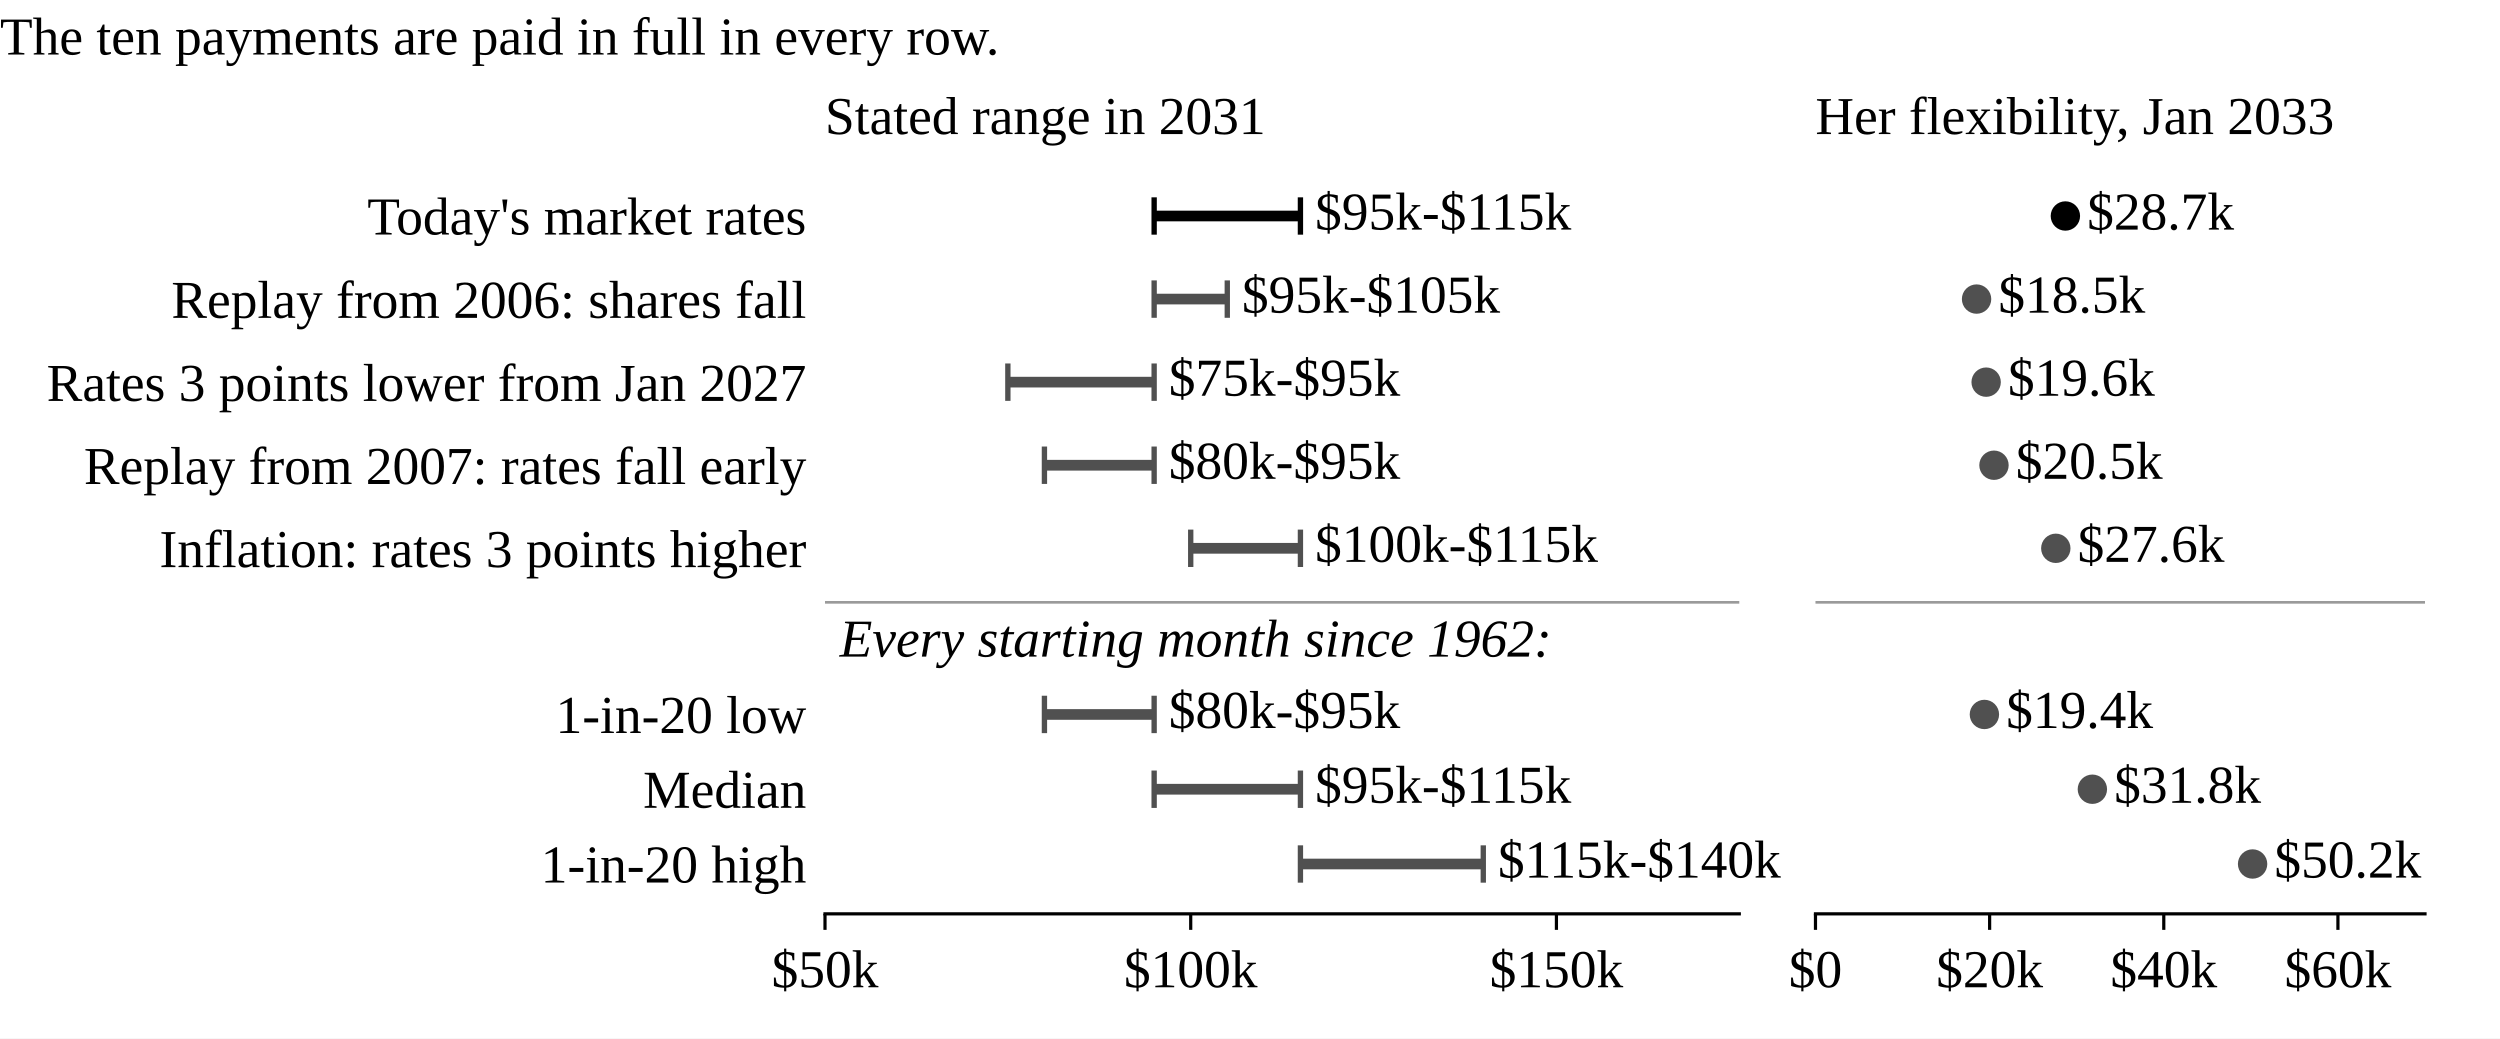
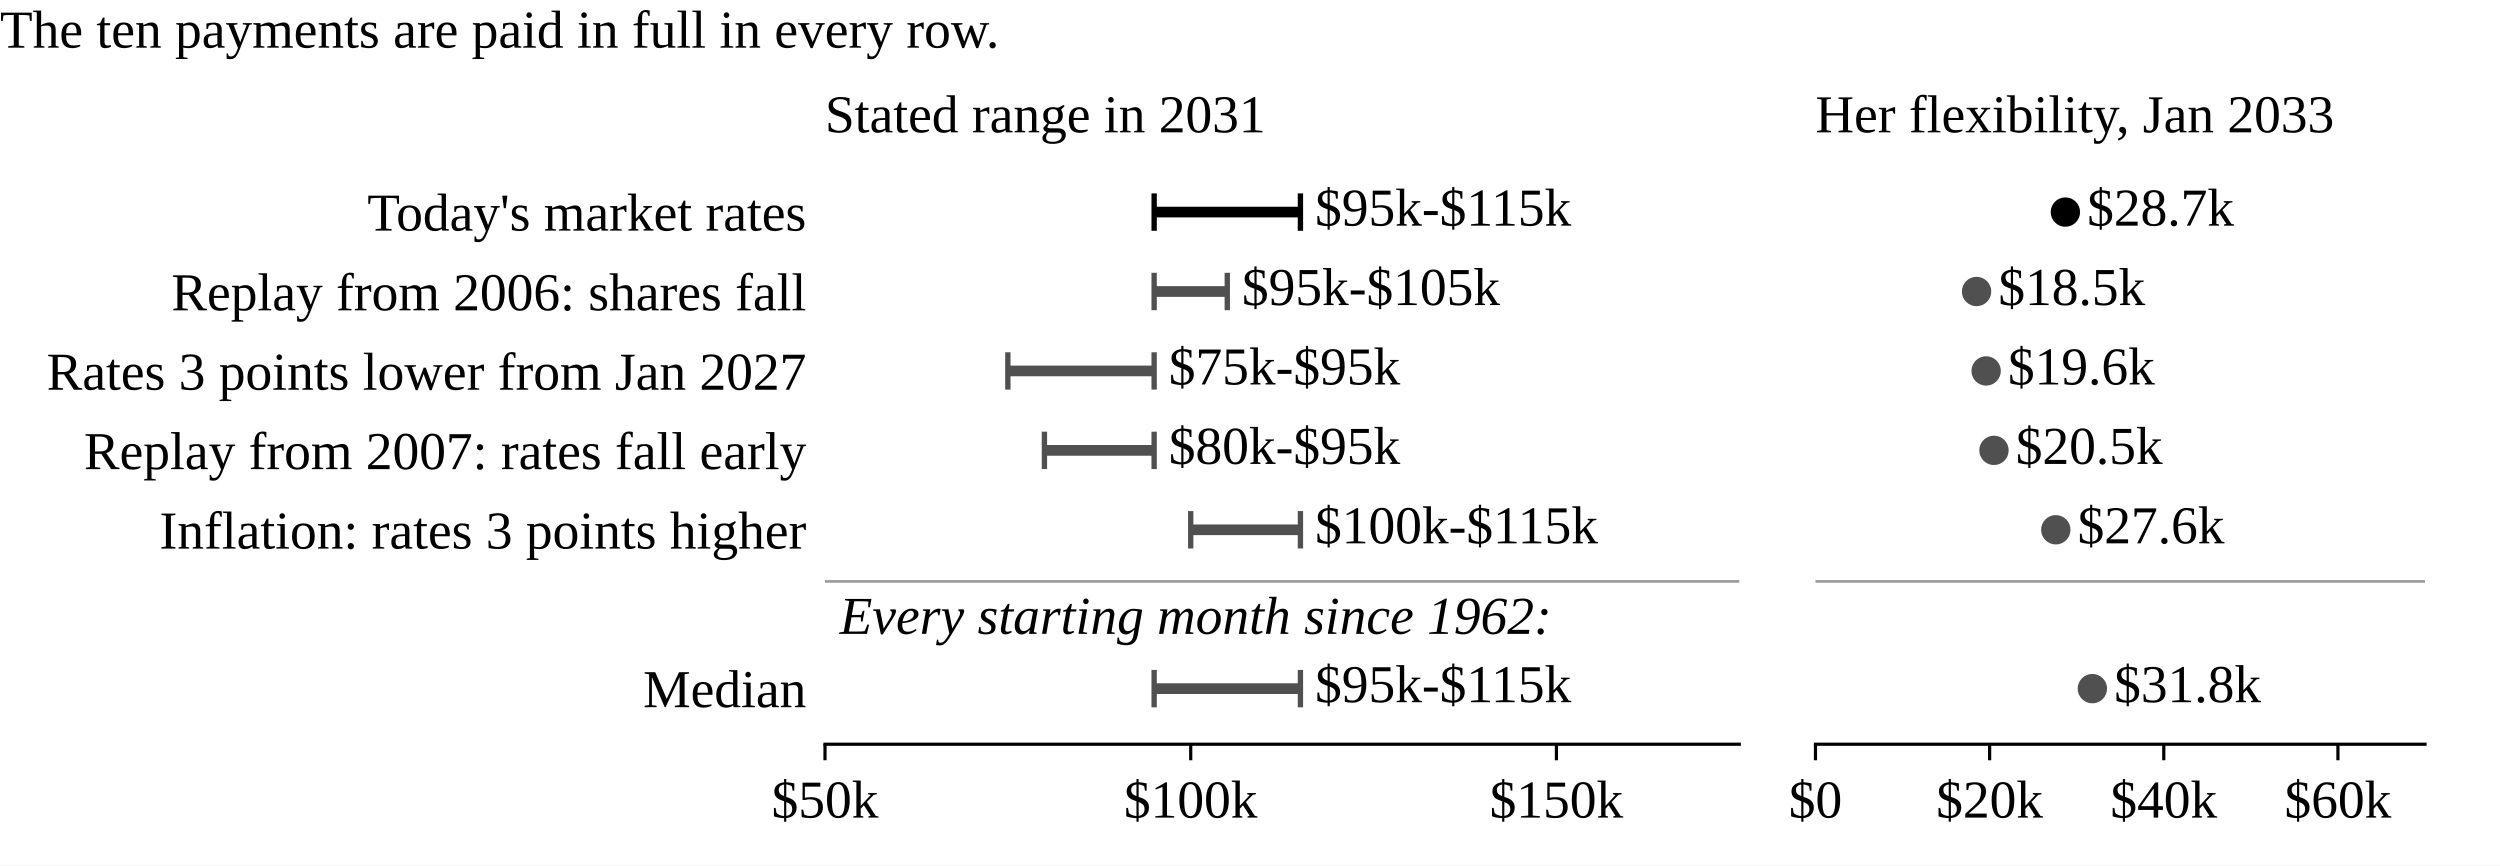
- <svg xmlns="http://www.w3.org/2000/svg" xmlns:xlink="http://www.w3.org/1999/xlink" width="468pt" height="194.4pt" viewBox="0 0 468 194.4" version="1.1">
+ <svg xmlns="http://www.w3.org/2000/svg" xmlns:xlink="http://www.w3.org/1999/xlink" width="468pt" height="162pt" viewBox="0 0 468 162" version="1.1">
  <defs>
    <style type="text/css">*{stroke-linejoin: round; stroke-linecap: butt}</style>
  </defs>
  <g id="figure_1">
    <g id="patch_1">
-       <path d="M 0 194.4  L 468 194.4  L 468 0  L 0 0  z " style="fill: #ffffff" />
+       <path d="M 0 162  L 468 162  L 468 0  L 0 0  z " style="fill: #ffffff" />
    </g>
    <g id="axes_1">
      <g id="patch_2">
-         <path d="M 154.44 171.072  L 325.594 171.072  L 325.594 31.104  L 154.44 31.104  z " style="fill: #ffffff" />
+         <path d="M 154.44 139.32  L 325.594 139.32  L 325.594 30.78  L 154.44 30.78  z " style="fill: #ffffff" />
      </g>
      <g id="matplotlib.axis_1">
        <g id="xtick_1">
          <g id="line2d_1">
            <defs>
-               <path id="ma8f4c01ef6" d="M 0 0  L 0 3  " style="stroke: #000000; stroke-width: 0.6" />
+               <path id="m6869a7bf47" d="M 0 0  L 0 3  " style="stroke: #000000; stroke-width: 0.6" />
            </defs>
            <g>
-               <use xlink:href="#ma8f4c01ef6" x="154.44" y="171.072" style="stroke: #000000; stroke-width: 0.6" />
+               <use xlink:href="#m6869a7bf47" x="154.44" y="139.32" style="stroke: #000000; stroke-width: 0.6" />
            </g>
          </g>
          <g id="text_1">
-             <text style="font-size: 10px; font-family: 'Liberation Serif'; text-anchor: middle" x="154.44" y="184.813" transform="rotate(-0 154.44 184.8126)">$50k</text>
+             <text style="font-size: 10px; font-family: 'Times New Roman', 'Liberation Serif', serif; text-anchor: middle" x="154.44" y="153.061" transform="rotate(-0 154.44 153.0606)">$50k</text>
          </g>
        </g>
        <g id="xtick_2">
          <g id="line2d_2">
            <g>
-               <use xlink:href="#ma8f4c01ef6" x="222.902" y="171.072" style="stroke: #000000; stroke-width: 0.6" />
+               <use xlink:href="#m6869a7bf47" x="222.902" y="139.32" style="stroke: #000000; stroke-width: 0.6" />
            </g>
          </g>
          <g id="text_2">
-             <text style="font-size: 10px; font-family: 'Liberation Serif'; text-anchor: middle" x="222.902" y="184.813" transform="rotate(-0 222.9017 184.8126)">$100k</text>
+             <text style="font-size: 10px; font-family: 'Times New Roman', 'Liberation Serif', serif; text-anchor: middle" x="222.902" y="153.061" transform="rotate(-0 222.9017 153.0606)">$100k</text>
          </g>
        </g>
        <g id="xtick_3">
          <g id="line2d_3">
            <g>
-               <use xlink:href="#ma8f4c01ef6" x="291.363" y="171.072" style="stroke: #000000; stroke-width: 0.6" />
+               <use xlink:href="#m6869a7bf47" x="291.363" y="139.32" style="stroke: #000000; stroke-width: 0.6" />
            </g>
          </g>
          <g id="text_3">
-             <text style="font-size: 10px; font-family: 'Liberation Serif'; text-anchor: middle" x="291.363" y="184.813" transform="rotate(-0 291.3634 184.8126)">$150k</text>
+             <text style="font-size: 10px; font-family: 'Times New Roman', 'Liberation Serif', serif; text-anchor: middle" x="291.363" y="153.061" transform="rotate(-0 291.3634 153.0606)">$150k</text>
          </g>
        </g>
      </g>
      <g id="matplotlib.axis_2">
        <g id="ytick_1">
          <g id="line2d_4" />
          <g id="text_4">
-             <text style="font-size: 10px; font-family: 'Liberation Serif'; text-anchor: end" x="150.94" y="43.905" transform="rotate(-0 150.94 43.90473)">Today's market rates</text>
+             <text style="font-size: 10px; font-family: 'Times New Roman', 'Liberation Serif', serif; text-anchor: end" x="150.94" y="43.171" transform="rotate(-0 150.94 43.17063)">Today's market rates</text>
          </g>
        </g>
        <g id="ytick_2">
          <g id="line2d_5" />
          <g id="text_5">
-             <text style="font-size: 10px; font-family: 'Liberation Serif'; text-anchor: end" x="150.94" y="59.508" transform="rotate(-0 150.94 59.50751)">Replay from 2006: shares fall</text>
+             <text style="font-size: 10px; font-family: 'Times New Roman', 'Liberation Serif', serif; text-anchor: end" x="150.94" y="58.09" transform="rotate(-0 150.94 58.0899)">Replay from 2006: shares fall</text>
          </g>
        </g>
        <g id="ytick_3">
          <g id="line2d_6" />
          <g id="text_6">
-             <text style="font-size: 10px; font-family: 'Liberation Serif'; text-anchor: end" x="150.94" y="75.06" transform="rotate(-0 150.94 75.05951)">Rates 3 points lower from Jan 2027</text>
+             <text style="font-size: 10px; font-family: 'Times New Roman', 'Liberation Serif', serif; text-anchor: end" x="150.94" y="72.958" transform="rotate(-0 150.94 72.95839)">Rates 3 points lower from Jan 2027</text>
          </g>
        </g>
        <g id="ytick_4">
          <g id="line2d_7" />
          <g id="text_7">
-             <text style="font-size: 10px; font-family: 'Liberation Serif'; text-anchor: end" x="150.94" y="90.612" transform="rotate(-0 150.94 90.61151)">Replay from 2007: rates fall early</text>
+             <text style="font-size: 10px; font-family: 'Times New Roman', 'Liberation Serif', serif; text-anchor: end" x="150.94" y="87.827" transform="rotate(-0 150.94 87.82689)">Replay from 2007: rates fall early</text>
          </g>
        </g>
        <g id="ytick_5">
          <g id="line2d_8" />
          <g id="text_8">
-             <text style="font-size: 10px; font-family: 'Liberation Serif'; text-anchor: end" x="150.94" y="106.164" transform="rotate(-0 150.94 106.1635)">Inflation: rates 3 points higher</text>
+             <text style="font-size: 10px; font-family: 'Times New Roman', 'Liberation Serif', serif; text-anchor: end" x="150.94" y="102.695" transform="rotate(-0 150.94 102.6954)">Inflation: rates 3 points higher</text>
          </g>
        </g>
        <g id="ytick_6">
          <g id="line2d_9" />
          <g id="text_9">
-             <text style="font-size: 10px; font-family: 'Liberation Serif'; text-anchor: end" x="150.94" y="137.217" transform="rotate(-0 150.94 137.2167)">1-in-20 low</text>
-           </g>
-         </g>
-         <g id="ytick_7">
-           <g id="line2d_10" />
-           <g id="text_10">
-             <text style="font-size: 10px; font-family: 'Liberation Serif'; text-anchor: end" x="150.94" y="151.214" transform="rotate(-0 150.94 151.2135)">Median</text>
-           </g>
-         </g>
-         <g id="ytick_8">
-           <g id="line2d_11" />
-           <g id="text_11">
-             <text style="font-size: 10px; font-family: 'Liberation Serif'; text-anchor: end" x="150.94" y="165.21" transform="rotate(-0 150.94 165.2103)">1-in-20 high</text>
-           </g>
+             <text style="font-size: 10px; font-family: 'Times New Roman', 'Liberation Serif', serif; text-anchor: end" x="150.94" y="132.382" transform="rotate(-0 150.94 132.3816)">Median</text>
+           </g>
+         </g>
+       </g>
+       <g id="line2d_10">
+         <path d="M 216.056 39.701  L 243.44 39.701  " clip-path="url(#p53cf11d47d)" style="fill: none; stroke: #000000; stroke-width: 2" />
+       </g>
+       <g id="line2d_11">
+         <defs>
+           <path id="m5168101a59" d="M 0 3.5  L 0 -3.5  " style="stroke: #000000" />
+         </defs>
+         <g clip-path="url(#p53cf11d47d)">
+           <use xlink:href="#m5168101a59" x="216.056" y="39.701" style="stroke: #000000" />
+           <use xlink:href="#m5168101a59" x="243.44" y="39.701" style="stroke: #000000" />
        </g>
      </g>
      <g id="line2d_12">
-         <path d="M 216.056 40.435  L 243.44 40.435  " clip-path="url(#pca06d0b50d)" style="fill: none; stroke: #000000; stroke-width: 2" />
+         <path d="M 216.056 54.57  L 229.748 54.57  " clip-path="url(#p53cf11d47d)" style="fill: none; stroke: #505050; stroke-width: 2" />
      </g>
      <g id="line2d_13">
        <defs>
-           <path id="mf9f142617b" d="M 0 3.5  L 0 -3.5  " style="stroke: #000000" />
+           <path id="mb29e89d49f" d="M 0 3.5  L 0 -3.5  " style="stroke: #505050" />
        </defs>
-         <g clip-path="url(#pca06d0b50d)">
-           <use xlink:href="#mf9f142617b" x="216.056" y="40.435" style="stroke: #000000" />
-           <use xlink:href="#mf9f142617b" x="243.44" y="40.435" style="stroke: #000000" />
+         <g clip-path="url(#p53cf11d47d)">
+           <use xlink:href="#mb29e89d49f" x="216.056" y="54.57" style="fill: #505050; stroke: #505050" />
+           <use xlink:href="#mb29e89d49f" x="229.748" y="54.57" style="fill: #505050; stroke: #505050" />
        </g>
      </g>
      <g id="line2d_14">
-         <path d="M 216.056 55.987  L 229.748 55.987  " clip-path="url(#pca06d0b50d)" style="fill: none; stroke: #505050; stroke-width: 2" />
+         <path d="M 188.671 69.438  L 216.056 69.438  " clip-path="url(#p53cf11d47d)" style="fill: none; stroke: #505050; stroke-width: 2" />
      </g>
      <g id="line2d_15">
-         <defs>
-           <path id="mf3da5dbf19" d="M 0 3.5  L 0 -3.5  " style="stroke: #505050" />
-         </defs>
-         <g clip-path="url(#pca06d0b50d)">
-           <use xlink:href="#mf3da5dbf19" x="216.056" y="55.987" style="fill: #505050; stroke: #505050" />
-           <use xlink:href="#mf3da5dbf19" x="229.748" y="55.987" style="fill: #505050; stroke: #505050" />
+         <g clip-path="url(#p53cf11d47d)">
+           <use xlink:href="#mb29e89d49f" x="188.671" y="69.438" style="fill: #505050; stroke: #505050" />
+           <use xlink:href="#mb29e89d49f" x="216.056" y="69.438" style="fill: #505050; stroke: #505050" />
        </g>
      </g>
      <g id="line2d_16">
-         <path d="M 188.671 71.539  L 216.056 71.539  " clip-path="url(#pca06d0b50d)" style="fill: none; stroke: #505050; stroke-width: 2" />
+         <path d="M 195.517 84.307  L 216.056 84.307  " clip-path="url(#p53cf11d47d)" style="fill: none; stroke: #505050; stroke-width: 2" />
      </g>
      <g id="line2d_17">
-         <g clip-path="url(#pca06d0b50d)">
-           <use xlink:href="#mf3da5dbf19" x="188.671" y="71.539" style="fill: #505050; stroke: #505050" />
-           <use xlink:href="#mf3da5dbf19" x="216.056" y="71.539" style="fill: #505050; stroke: #505050" />
+         <g clip-path="url(#p53cf11d47d)">
+           <use xlink:href="#mb29e89d49f" x="195.517" y="84.307" style="fill: #505050; stroke: #505050" />
+           <use xlink:href="#mb29e89d49f" x="216.056" y="84.307" style="fill: #505050; stroke: #505050" />
        </g>
      </g>
      <g id="line2d_18">
-         <path d="M 195.517 87.091  L 216.056 87.091  " clip-path="url(#pca06d0b50d)" style="fill: none; stroke: #505050; stroke-width: 2" />
+         <path d="M 222.902 99.175  L 243.44 99.175  " clip-path="url(#p53cf11d47d)" style="fill: none; stroke: #505050; stroke-width: 2" />
      </g>
      <g id="line2d_19">
-         <g clip-path="url(#pca06d0b50d)">
-           <use xlink:href="#mf3da5dbf19" x="195.517" y="87.091" style="fill: #505050; stroke: #505050" />
-           <use xlink:href="#mf3da5dbf19" x="216.056" y="87.091" style="fill: #505050; stroke: #505050" />
+         <g clip-path="url(#p53cf11d47d)">
+           <use xlink:href="#mb29e89d49f" x="222.902" y="99.175" style="fill: #505050; stroke: #505050" />
+           <use xlink:href="#mb29e89d49f" x="243.44" y="99.175" style="fill: #505050; stroke: #505050" />
        </g>
      </g>
      <g id="line2d_20">
-         <path d="M 222.902 102.643  L 243.44 102.643  " clip-path="url(#pca06d0b50d)" style="fill: none; stroke: #505050; stroke-width: 2" />
+         <path d="M 216.056 128.912  L 243.44 128.912  " clip-path="url(#p53cf11d47d)" style="fill: none; stroke: #505050; stroke-width: 2" />
      </g>
      <g id="line2d_21">
-         <g clip-path="url(#pca06d0b50d)">
-           <use xlink:href="#mf3da5dbf19" x="222.902" y="102.643" style="fill: #505050; stroke: #505050" />
-           <use xlink:href="#mf3da5dbf19" x="243.44" y="102.643" style="fill: #505050; stroke: #505050" />
+         <g clip-path="url(#p53cf11d47d)">
+           <use xlink:href="#mb29e89d49f" x="216.056" y="128.912" style="fill: #505050; stroke: #505050" />
+           <use xlink:href="#mb29e89d49f" x="243.44" y="128.912" style="fill: #505050; stroke: #505050" />
        </g>
      </g>
      <g id="line2d_22">
-         <path d="M 195.517 133.747  L 216.056 133.747  " clip-path="url(#pca06d0b50d)" style="fill: none; stroke: #505050; stroke-width: 2" />
-       </g>
-       <g id="line2d_23">
-         <g clip-path="url(#pca06d0b50d)">
-           <use xlink:href="#mf3da5dbf19" x="195.517" y="133.747" style="fill: #505050; stroke: #505050" />
-           <use xlink:href="#mf3da5dbf19" x="216.056" y="133.747" style="fill: #505050; stroke: #505050" />
-         </g>
-       </g>
-       <g id="line2d_24">
-         <path d="M 216.056 147.744  L 243.44 147.744  " clip-path="url(#pca06d0b50d)" style="fill: none; stroke: #505050; stroke-width: 2" />
-       </g>
-       <g id="line2d_25">
-         <g clip-path="url(#pca06d0b50d)">
-           <use xlink:href="#mf3da5dbf19" x="216.056" y="147.744" style="fill: #505050; stroke: #505050" />
-           <use xlink:href="#mf3da5dbf19" x="243.44" y="147.744" style="fill: #505050; stroke: #505050" />
-         </g>
-       </g>
-       <g id="line2d_26">
-         <path d="M 243.44 161.741  L 277.671 161.741  " clip-path="url(#pca06d0b50d)" style="fill: none; stroke: #505050; stroke-width: 2" />
-       </g>
-       <g id="line2d_27">
-         <g clip-path="url(#pca06d0b50d)">
-           <use xlink:href="#mf3da5dbf19" x="243.44" y="161.741" style="fill: #505050; stroke: #505050" />
-           <use xlink:href="#mf3da5dbf19" x="277.671" y="161.741" style="fill: #505050; stroke: #505050" />
-         </g>
-       </g>
-       <g id="line2d_28">
-         <path d="M 154.44 112.752  L 325.594 112.752  " clip-path="url(#pca06d0b50d)" style="fill: none; stroke: #9a9a9a; stroke-width: 0.5; stroke-linecap: square" />
+         <path d="M 154.44 108.84  L 325.594 108.84  " clip-path="url(#p53cf11d47d)" style="fill: none; stroke: #9a9a9a; stroke-width: 0.5; stroke-linecap: square" />
      </g>
      <g id="patch_3">
-         <path d="M 154.44 171.072  L 325.594 171.072  " style="fill: none; stroke: #000000; stroke-width: 0.6; stroke-linejoin: miter; stroke-linecap: square" />
+         <path d="M 154.44 139.32  L 325.594 139.32  " style="fill: none; stroke: #000000; stroke-width: 0.6; stroke-linejoin: miter; stroke-linecap: square" />
+       </g>
+       <g id="text_10">
+         <text style="font-size: 10px; font-family: 'Times New Roman', 'Liberation Serif', serif; text-anchor: start" x="246.179" y="42.242" transform="rotate(-0 246.1787 42.24231)">$95k-$115k</text>
+       </g>
+       <g id="text_11">
+         <text style="font-size: 10px; font-family: 'Times New Roman', 'Liberation Serif', serif; text-anchor: start" x="232.486" y="57.111" transform="rotate(-0 232.4864 57.1108)">$95k-$105k</text>
      </g>
      <g id="text_12">
-         <text style="font-size: 10px; font-family: 'Liberation Serif'; text-anchor: start" x="246.179" y="42.976" transform="rotate(-0 246.1787 42.97641)">$95k-$115k</text>
+         <text style="font-size: 10px; font-family: 'Times New Roman', 'Liberation Serif', serif; text-anchor: start" x="218.794" y="71.979" transform="rotate(-0 218.794 71.97929)">$75k-$95k</text>
      </g>
      <g id="text_13">
-         <text style="font-size: 10px; font-family: 'Liberation Serif'; text-anchor: start" x="232.486" y="58.528" transform="rotate(-0 232.4864 58.52841)">$95k-$105k</text>
+         <text style="font-size: 10px; font-family: 'Times New Roman', 'Liberation Serif', serif; text-anchor: start" x="218.794" y="86.848" transform="rotate(-0 218.794 86.84779)">$80k-$95k</text>
      </g>
      <g id="text_14">
-         <text style="font-size: 10px; font-family: 'Liberation Serif'; text-anchor: start" x="218.794" y="74.08" transform="rotate(-0 218.794 74.08041)">$75k-$95k</text>
+         <text style="font-size: 10px; font-family: 'Times New Roman', 'Liberation Serif', serif; text-anchor: start" x="246.179" y="101.716" transform="rotate(-0 246.1787 101.7163)">$100k-$115k</text>
      </g>
      <g id="text_15">
-         <text style="font-size: 10px; font-family: 'Liberation Serif'; text-anchor: start" x="218.794" y="89.632" transform="rotate(-0 218.794 89.63241)">$80k-$95k</text>
+         <text style="font-size: 10px; font-family: 'Times New Roman', 'Liberation Serif', serif; text-anchor: start" x="246.179" y="131.453" transform="rotate(-0 246.1787 131.4533)">$95k-$115k</text>
      </g>
      <g id="text_16">
-         <text style="font-size: 10px; font-family: 'Liberation Serif'; text-anchor: start" x="246.179" y="105.184" transform="rotate(-0 246.1787 105.1844)">$100k-$115k</text>
+         <text style="font-style: italic; font-size: 10px; font-family: 'Times New Roman', 'Liberation Serif', serif; text-anchor: start" x="157.178" y="118.666" transform="rotate(-0 157.1785 118.6664)">Every starting month since 1962:</text>
      </g>
      <g id="text_17">
-         <text style="font-size: 10px; font-family: 'Liberation Serif'; text-anchor: start" x="218.794" y="136.288" transform="rotate(-0 218.794 136.2884)">$80k-$95k</text>
-       </g>
-       <g id="text_18">
-         <text style="font-size: 10px; font-family: 'Liberation Serif'; text-anchor: start" x="246.179" y="150.285" transform="rotate(-0 246.1787 150.2852)">$95k-$115k</text>
-       </g>
-       <g id="text_19">
-         <text style="font-size: 10px; font-family: 'Liberation Serif'; text-anchor: start" x="280.41" y="164.282" transform="rotate(-0 280.4096 164.282)">$115k-$140k</text>
-       </g>
-       <g id="text_20">
-         <text style="font-style: italic; font-size: 10px; font-family: 'Liberation Serif'; text-anchor: start" x="157.178" y="122.921" transform="rotate(-0 157.1785 122.9206)">Every starting month since 1962:</text>
-       </g>
-       <g id="text_21">
-         <text style="font-size: 10px; font-family: 'Liberation Serif'; text-anchor: start" x="154.44" y="25.104" transform="rotate(-0 154.44 25.104)">Stated range in 2031</text>
+         <text style="font-size: 10px; font-family: 'Times New Roman', 'Liberation Serif', serif; text-anchor: start" x="154.44" y="24.78" transform="rotate(-0 154.44 24.78)">Stated range in 2031</text>
      </g>
    </g>
    <g id="axes_2">
      <g id="patch_4">
-         <path d="M 339.857 171.072  L 453.96 171.072  L 453.96 31.104  L 339.857 31.104  z " style="fill: #ffffff" />
+         <path d="M 339.857 139.32  L 453.96 139.32  L 453.96 30.78  L 339.857 30.78  z " style="fill: #ffffff" />
      </g>
      <g id="matplotlib.axis_3">
        <g id="xtick_4">
-           <g id="line2d_29">
-             <g>
-               <use xlink:href="#ma8f4c01ef6" x="339.857" y="171.072" style="stroke: #000000; stroke-width: 0.6" />
-             </g>
-           </g>
-           <g id="text_22">
-             <text style="font-size: 10px; font-family: 'Liberation Serif'; text-anchor: middle" x="339.857" y="184.813" transform="rotate(-0 339.8571 184.8126)">$0</text>
+           <g id="line2d_23">
+             <g>
+               <use xlink:href="#m6869a7bf47" x="339.857" y="139.32" style="stroke: #000000; stroke-width: 0.6" />
+             </g>
+           </g>
+           <g id="text_18">
+             <text style="font-size: 10px; font-family: 'Times New Roman', 'Liberation Serif', serif; text-anchor: middle" x="339.857" y="153.061" transform="rotate(-0 339.8571 153.0606)">$0</text>
          </g>
        </g>
        <g id="xtick_5">
-           <g id="line2d_30">
-             <g>
-               <use xlink:href="#ma8f4c01ef6" x="372.458" y="171.072" style="stroke: #000000; stroke-width: 0.6" />
-             </g>
-           </g>
-           <g id="text_23">
-             <text style="font-size: 10px; font-family: 'Liberation Serif'; text-anchor: middle" x="372.458" y="184.813" transform="rotate(-0 372.458 184.8126)">$20k</text>
+           <g id="line2d_24">
+             <g>
+               <use xlink:href="#m6869a7bf47" x="372.458" y="139.32" style="stroke: #000000; stroke-width: 0.6" />
+             </g>
+           </g>
+           <g id="text_19">
+             <text style="font-size: 10px; font-family: 'Times New Roman', 'Liberation Serif', serif; text-anchor: middle" x="372.458" y="153.061" transform="rotate(-0 372.458 153.0606)">$20k</text>
          </g>
        </g>
        <g id="xtick_6">
-           <g id="line2d_31">
-             <g>
-               <use xlink:href="#ma8f4c01ef6" x="405.059" y="171.072" style="stroke: #000000; stroke-width: 0.6" />
-             </g>
-           </g>
-           <g id="text_24">
-             <text style="font-size: 10px; font-family: 'Liberation Serif'; text-anchor: middle" x="405.059" y="184.813" transform="rotate(-0 405.0588 184.8126)">$40k</text>
+           <g id="line2d_25">
+             <g>
+               <use xlink:href="#m6869a7bf47" x="405.059" y="139.32" style="stroke: #000000; stroke-width: 0.6" />
+             </g>
+           </g>
+           <g id="text_20">
+             <text style="font-size: 10px; font-family: 'Times New Roman', 'Liberation Serif', serif; text-anchor: middle" x="405.059" y="153.061" transform="rotate(-0 405.0588 153.0606)">$40k</text>
          </g>
        </g>
        <g id="xtick_7">
-           <g id="line2d_32">
-             <g>
-               <use xlink:href="#ma8f4c01ef6" x="437.66" y="171.072" style="stroke: #000000; stroke-width: 0.6" />
-             </g>
-           </g>
-           <g id="text_25">
-             <text style="font-size: 10px; font-family: 'Liberation Serif'; text-anchor: middle" x="437.66" y="184.813" transform="rotate(-0 437.6596 184.8126)">$60k</text>
+           <g id="line2d_26">
+             <g>
+               <use xlink:href="#m6869a7bf47" x="437.66" y="139.32" style="stroke: #000000; stroke-width: 0.6" />
+             </g>
+           </g>
+           <g id="text_21">
+             <text style="font-size: 10px; font-family: 'Times New Roman', 'Liberation Serif', serif; text-anchor: middle" x="437.66" y="153.061" transform="rotate(-0 437.6596 153.0606)">$60k</text>
          </g>
        </g>
      </g>
      <g id="matplotlib.axis_4">
+         <g id="ytick_7">
+           <g id="line2d_27" />
+         </g>
+         <g id="ytick_8">
+           <g id="line2d_28" />
+         </g>
        <g id="ytick_9">
-           <g id="line2d_33" />
+           <g id="line2d_29" />
        </g>
        <g id="ytick_10">
-           <g id="line2d_34" />
+           <g id="line2d_30" />
        </g>
        <g id="ytick_11">
-           <g id="line2d_35" />
+           <g id="line2d_31" />
        </g>
        <g id="ytick_12">
-           <g id="line2d_36" />
-         </g>
-         <g id="ytick_13">
-           <g id="line2d_37" />
-         </g>
-         <g id="ytick_14">
-           <g id="line2d_38" />
-         </g>
-         <g id="ytick_15">
-           <g id="line2d_39" />
-         </g>
-         <g id="ytick_16">
-           <g id="line2d_40" />
-         </g>
-       </g>
-       <g id="line2d_41">
+           <g id="line2d_32" />
+         </g>
+       </g>
+       <g id="line2d_33">
        <defs>
-           <path id="mc001979a64" d="M 0 2.25  C 0.597 2.25 1.169 2.013 1.591 1.591  C 2.013 1.169 2.25 0.597 2.25 0  C 2.25 -0.597 2.013 -1.169 1.591 -1.591  C 1.169 -2.013 0.597 -2.25 0 -2.25  C -0.597 -2.25 -1.169 -2.013 -1.591 -1.591  C -2.013 -1.169 -2.25 -0.597 -2.25 0  C -2.25 0.597 -2.013 1.169 -1.591 1.591  C -1.169 2.013 -0.597 2.25 0 2.25  z " style="stroke: #000000" />
+           <path id="m3e48cef171" d="M 0 2.25  C 0.597 2.25 1.169 2.013 1.591 1.591  C 2.013 1.169 2.25 0.597 2.25 0  C 2.25 -0.597 2.013 -1.169 1.591 -1.591  C 1.169 -2.013 0.597 -2.25 0 -2.25  C -0.597 -2.25 -1.169 -2.013 -1.591 -1.591  C -2.013 -1.169 -2.25 -0.597 -2.25 0  C -2.25 0.597 -2.013 1.169 -1.591 1.591  C -1.169 2.013 -0.597 2.25 0 2.25  z " style="stroke: #000000" />
        </defs>
-         <g clip-path="url(#pd495c59293)">
-           <use xlink:href="#mc001979a64" x="386.639" y="40.435" style="stroke: #000000" />
-         </g>
-       </g>
-       <g id="line2d_42">
+         <g clip-path="url(#p3efeb33c9b)">
+           <use xlink:href="#m3e48cef171" x="386.639" y="39.701" style="stroke: #000000" />
+         </g>
+       </g>
+       <g id="line2d_34">
        <defs>
-           <path id="m54988f69fa" d="M 0 2.25  C 0.597 2.25 1.169 2.013 1.591 1.591  C 2.013 1.169 2.25 0.597 2.25 0  C 2.25 -0.597 2.013 -1.169 1.591 -1.591  C 1.169 -2.013 0.597 -2.25 0 -2.25  C -0.597 -2.25 -1.169 -2.013 -1.591 -1.591  C -2.013 -1.169 -2.25 -0.597 -2.25 0  C -2.25 0.597 -2.013 1.169 -1.591 1.591  C -1.169 2.013 -0.597 2.25 0 2.25  z " style="stroke: #505050" />
+           <path id="madb5754e61" d="M 0 2.25  C 0.597 2.25 1.169 2.013 1.591 1.591  C 2.013 1.169 2.25 0.597 2.25 0  C 2.25 -0.597 2.013 -1.169 1.591 -1.591  C 1.169 -2.013 0.597 -2.25 0 -2.25  C -0.597 -2.25 -1.169 -2.013 -1.591 -1.591  C -2.013 -1.169 -2.25 -0.597 -2.25 0  C -2.25 0.597 -2.013 1.169 -1.591 1.591  C -1.169 2.013 -0.597 2.25 0 2.25  z " style="stroke: #505050" />
        </defs>
-         <g clip-path="url(#pd495c59293)">
-           <use xlink:href="#m54988f69fa" x="370.013" y="55.987" style="fill: #505050; stroke: #505050" />
-         </g>
-       </g>
-       <g id="line2d_43">
-         <g clip-path="url(#pd495c59293)">
-           <use xlink:href="#m54988f69fa" x="371.806" y="71.539" style="fill: #505050; stroke: #505050" />
-         </g>
-       </g>
-       <g id="line2d_44">
-         <g clip-path="url(#pd495c59293)">
-           <use xlink:href="#m54988f69fa" x="373.273" y="87.091" style="fill: #505050; stroke: #505050" />
-         </g>
-       </g>
-       <g id="line2d_45">
-         <g clip-path="url(#pd495c59293)">
-           <use xlink:href="#m54988f69fa" x="384.846" y="102.643" style="fill: #505050; stroke: #505050" />
-         </g>
-       </g>
-       <g id="line2d_46">
-         <g clip-path="url(#pd495c59293)">
-           <use xlink:href="#m54988f69fa" x="371.48" y="133.747" style="fill: #505050; stroke: #505050" />
-         </g>
-       </g>
-       <g id="line2d_47">
-         <g clip-path="url(#pd495c59293)">
-           <use xlink:href="#m54988f69fa" x="391.692" y="147.744" style="fill: #505050; stroke: #505050" />
-         </g>
-       </g>
-       <g id="line2d_48">
-         <g clip-path="url(#pd495c59293)">
-           <use xlink:href="#m54988f69fa" x="421.685" y="161.741" style="fill: #505050; stroke: #505050" />
-         </g>
-       </g>
-       <g id="line2d_49">
-         <path d="M 339.857 112.752  L 453.96 112.752  " clip-path="url(#pd495c59293)" style="fill: none; stroke: #9a9a9a; stroke-width: 0.5; stroke-linecap: square" />
+         <g clip-path="url(#p3efeb33c9b)">
+           <use xlink:href="#madb5754e61" x="370.013" y="54.57" style="fill: #505050; stroke: #505050" />
+         </g>
+       </g>
+       <g id="line2d_35">
+         <g clip-path="url(#p3efeb33c9b)">
+           <use xlink:href="#madb5754e61" x="371.806" y="69.438" style="fill: #505050; stroke: #505050" />
+         </g>
+       </g>
+       <g id="line2d_36">
+         <g clip-path="url(#p3efeb33c9b)">
+           <use xlink:href="#madb5754e61" x="373.273" y="84.307" style="fill: #505050; stroke: #505050" />
+         </g>
+       </g>
+       <g id="line2d_37">
+         <g clip-path="url(#p3efeb33c9b)">
+           <use xlink:href="#madb5754e61" x="384.846" y="99.175" style="fill: #505050; stroke: #505050" />
+         </g>
+       </g>
+       <g id="line2d_38">
+         <g clip-path="url(#p3efeb33c9b)">
+           <use xlink:href="#madb5754e61" x="391.692" y="128.912" style="fill: #505050; stroke: #505050" />
+         </g>
+       </g>
+       <g id="line2d_39">
+         <path d="M 339.857 108.84  L 453.96 108.84  " clip-path="url(#p3efeb33c9b)" style="fill: none; stroke: #9a9a9a; stroke-width: 0.5; stroke-linecap: square" />
      </g>
      <g id="patch_5">
-         <path d="M 339.857 171.072  L 453.96 171.072  " style="fill: none; stroke: #000000; stroke-width: 0.6; stroke-linejoin: miter; stroke-linecap: square" />
+         <path d="M 339.857 139.32  L 453.96 139.32  " style="fill: none; stroke: #000000; stroke-width: 0.6; stroke-linejoin: miter; stroke-linecap: square" />
+       </g>
+       <g id="text_22">
+         <text style="font-size: 10px; font-family: 'Times New Roman', 'Liberation Serif', serif; text-anchor: start" x="390.714" y="42.242" transform="rotate(-0 390.7144 42.24231)">$28.7k</text>
+       </g>
+       <g id="text_23">
+         <text style="font-size: 10px; font-family: 'Times New Roman', 'Liberation Serif', serif; text-anchor: start" x="374.088" y="57.111" transform="rotate(-0 374.088 57.1108)">$18.5k</text>
+       </g>
+       <g id="text_24">
+         <text style="font-size: 10px; font-family: 'Times New Roman', 'Liberation Serif', serif; text-anchor: start" x="375.881" y="71.979" transform="rotate(-0 375.881 71.97929)">$19.6k</text>
+       </g>
+       <g id="text_25">
+         <text style="font-size: 10px; font-family: 'Times New Roman', 'Liberation Serif', serif; text-anchor: start" x="377.348" y="86.848" transform="rotate(-0 377.3481 86.84779)">$20.5k</text>
      </g>
      <g id="text_26">
-         <text style="font-size: 10px; font-family: 'Liberation Serif'; text-anchor: start" x="390.714" y="42.976" transform="rotate(-0 390.7144 42.97641)">$28.7k</text>
+         <text style="font-size: 10px; font-family: 'Times New Roman', 'Liberation Serif', serif; text-anchor: start" x="388.921" y="101.716" transform="rotate(-0 388.9214 101.7163)">$27.6k</text>
      </g>
      <g id="text_27">
-         <text style="font-size: 10px; font-family: 'Liberation Serif'; text-anchor: start" x="374.088" y="58.528" transform="rotate(-0 374.088 58.52841)">$18.5k</text>
+         <text style="font-size: 10px; font-family: 'Times New Roman', 'Liberation Serif', serif; text-anchor: start" x="395.768" y="131.453" transform="rotate(-0 395.7675 131.4533)">$31.8k</text>
      </g>
      <g id="text_28">
-         <text style="font-size: 10px; font-family: 'Liberation Serif'; text-anchor: start" x="375.881" y="74.08" transform="rotate(-0 375.881 74.08041)">$19.6k</text>
-       </g>
-       <g id="text_29">
-         <text style="font-size: 10px; font-family: 'Liberation Serif'; text-anchor: start" x="377.348" y="89.632" transform="rotate(-0 377.3481 89.63241)">$20.5k</text>
-       </g>
-       <g id="text_30">
-         <text style="font-size: 10px; font-family: 'Liberation Serif'; text-anchor: start" x="388.921" y="105.184" transform="rotate(-0 388.9214 105.1844)">$27.6k</text>
-       </g>
-       <g id="text_31">
-         <text style="font-size: 10px; font-family: 'Liberation Serif'; text-anchor: start" x="375.555" y="136.288" transform="rotate(-0 375.555 136.2884)">$19.4k</text>
-       </g>
-       <g id="text_32">
-         <text style="font-size: 10px; font-family: 'Liberation Serif'; text-anchor: start" x="395.768" y="150.285" transform="rotate(-0 395.7675 150.2852)">$31.8k</text>
-       </g>
-       <g id="text_33">
-         <text style="font-size: 10px; font-family: 'Liberation Serif'; text-anchor: start" x="425.76" y="164.282" transform="rotate(-0 425.7603 164.282)">$50.2k</text>
-       </g>
-       <g id="text_34">
-         <text style="font-size: 10px; font-family: 'Liberation Serif'; text-anchor: start" x="339.857" y="25.104" transform="rotate(-0 339.8571 25.104)">Her flexibility, Jan 2033</text>
+         <text style="font-size: 10px; font-family: 'Times New Roman', 'Liberation Serif', serif; text-anchor: start" x="339.857" y="24.78" transform="rotate(-0 339.8571 24.78)">Her flexibility, Jan 2033</text>
      </g>
    </g>
-     <g id="text_35">
-       <text style="font-size: 10px; font-family: 'Liberation Serif'; text-anchor: start" x="0" y="10.217" transform="rotate(-0 0 10.21721)">The ten payments are paid in full in every row.</text>
+     <g id="text_29">
+       <text style="font-size: 10px; font-family: 'Times New Roman', 'Liberation Serif', serif; text-anchor: start" x="0" y="8.921" transform="rotate(-0 0 8.921211)">The ten payments are paid in full in every row.</text>
    </g>
  </g>
  <defs>
-     <clipPath id="pca06d0b50d">
-       <rect x="154.44" y="31.104" width="171.154" height="139.968" />
+     <clipPath id="p53cf11d47d">
+       <rect x="154.44" y="30.78" width="171.154" height="108.54" />
    </clipPath>
-     <clipPath id="pd495c59293">
-       <rect x="339.857" y="31.104" width="114.103" height="139.968" />
+     <clipPath id="p3efeb33c9b">
+       <rect x="339.857" y="30.78" width="114.103" height="108.54" />
    </clipPath>
  </defs>
</svg>
